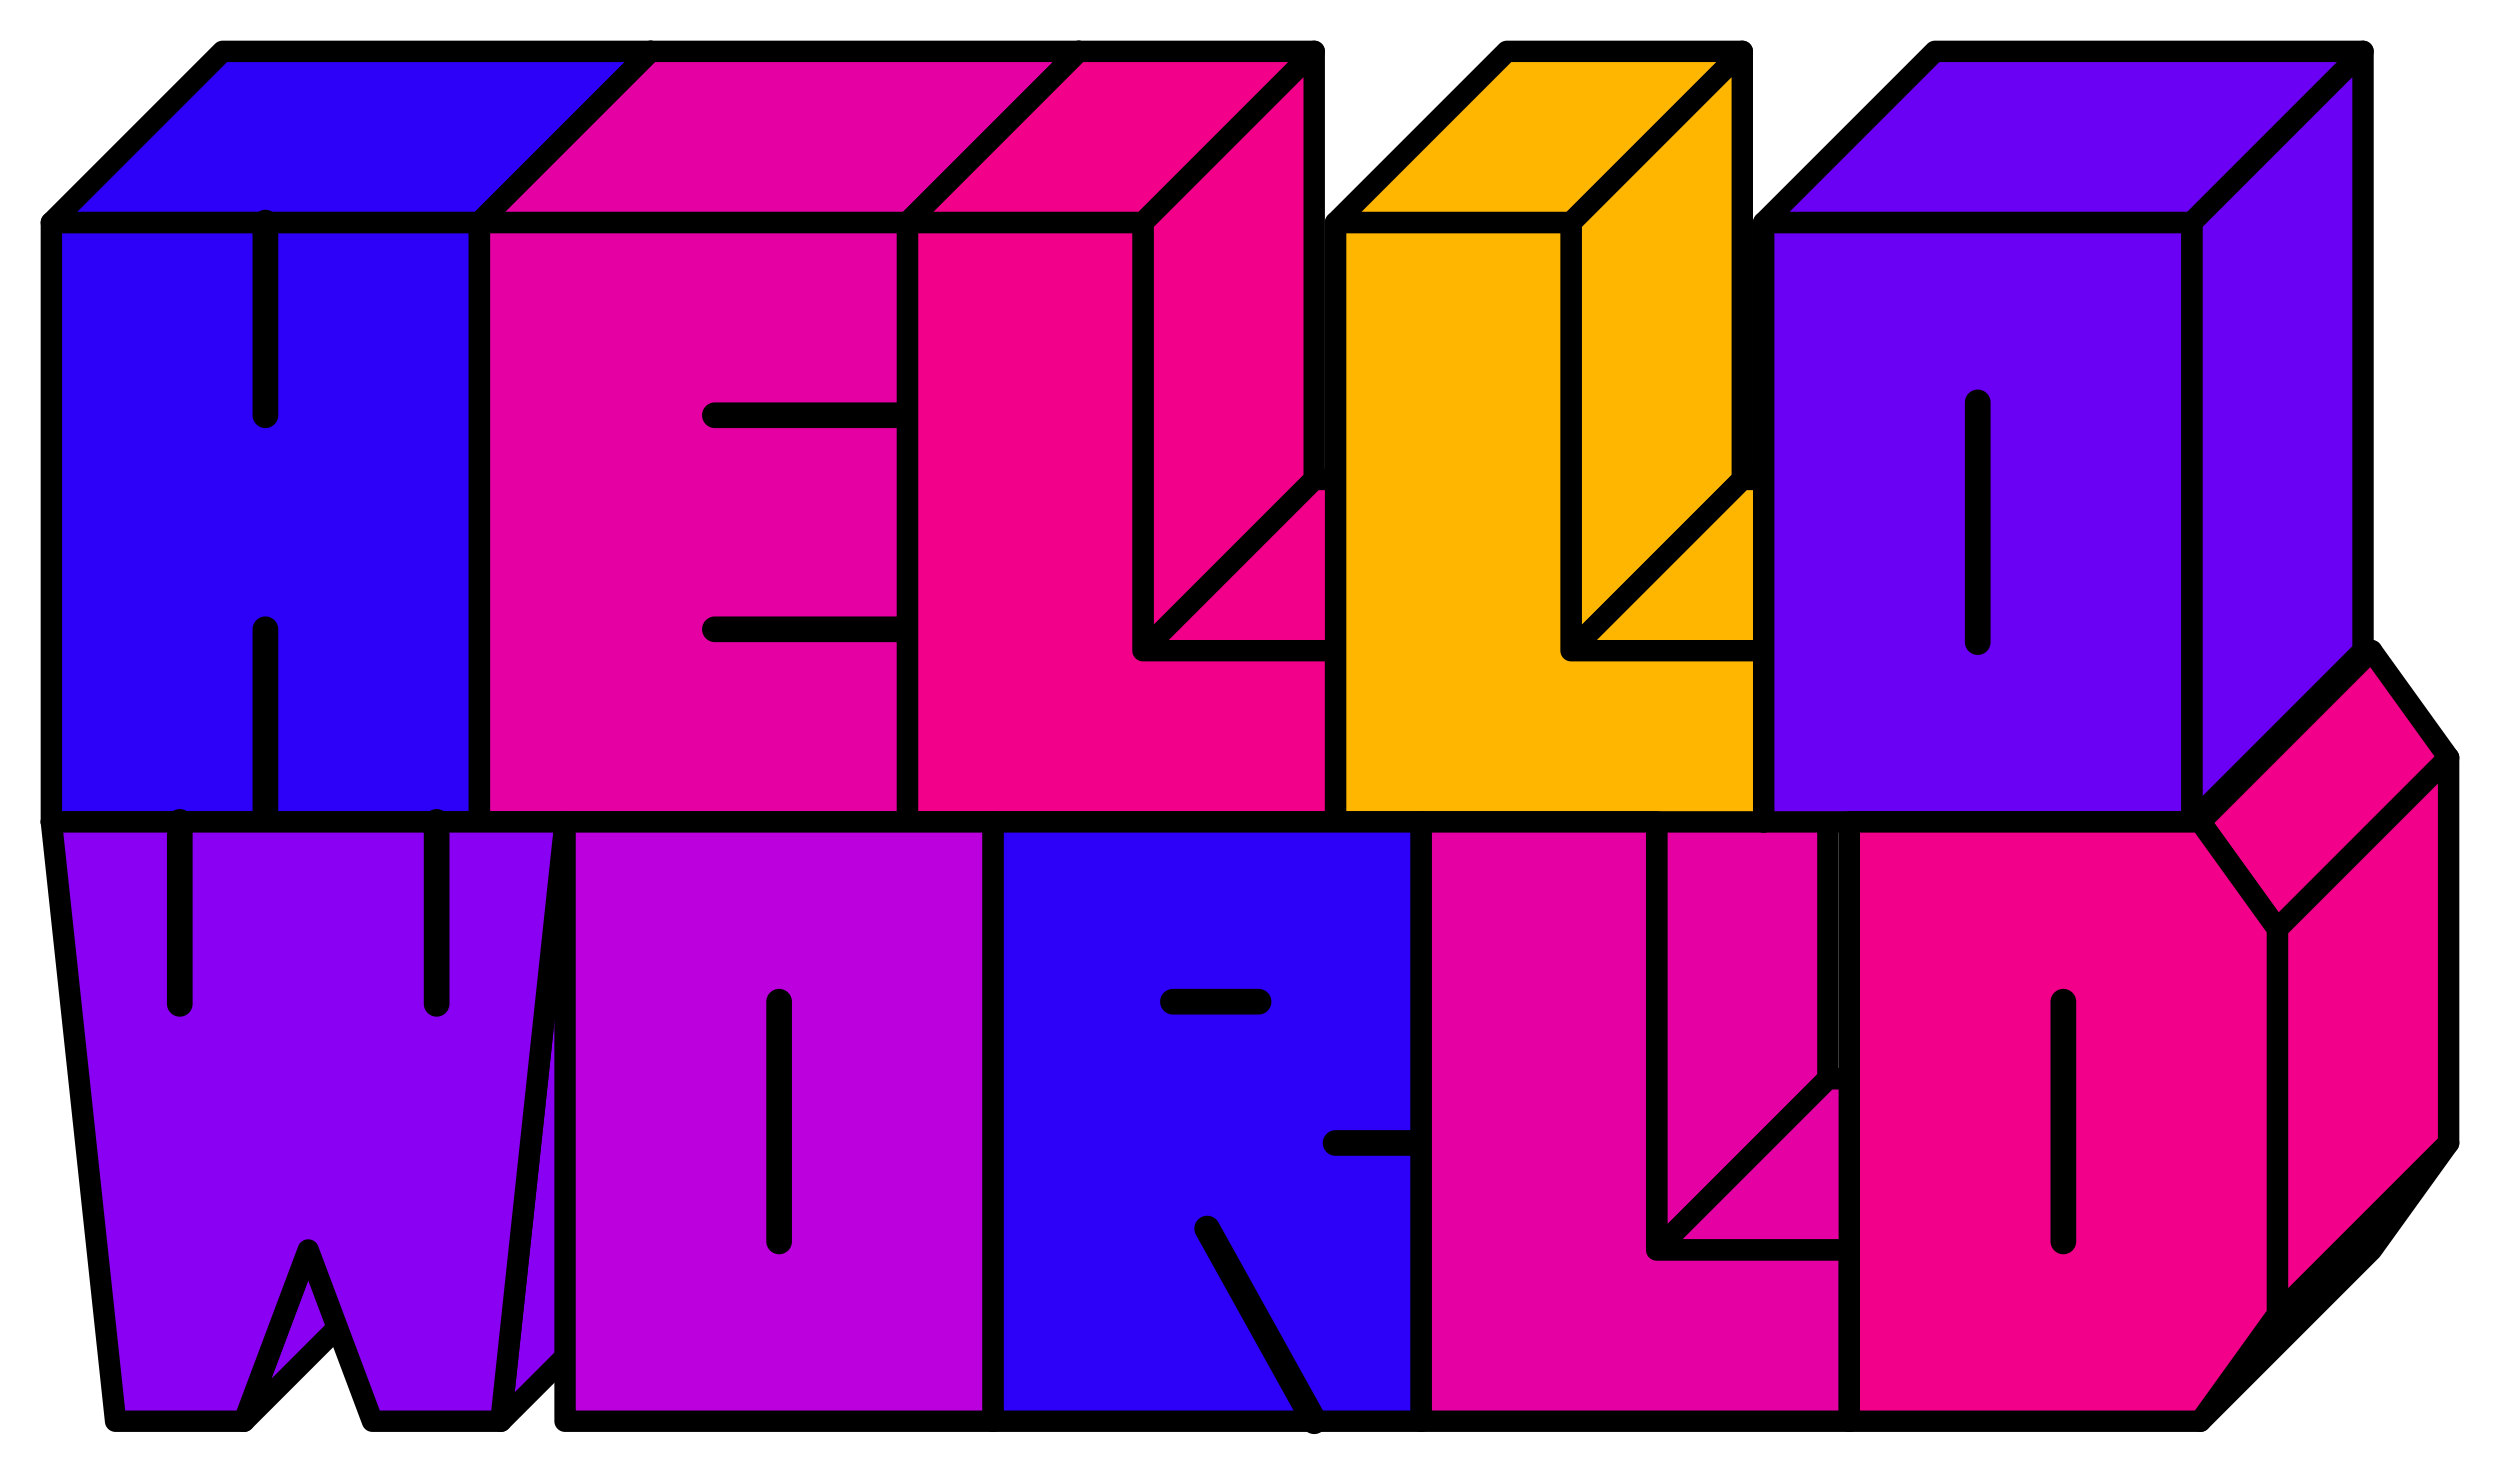
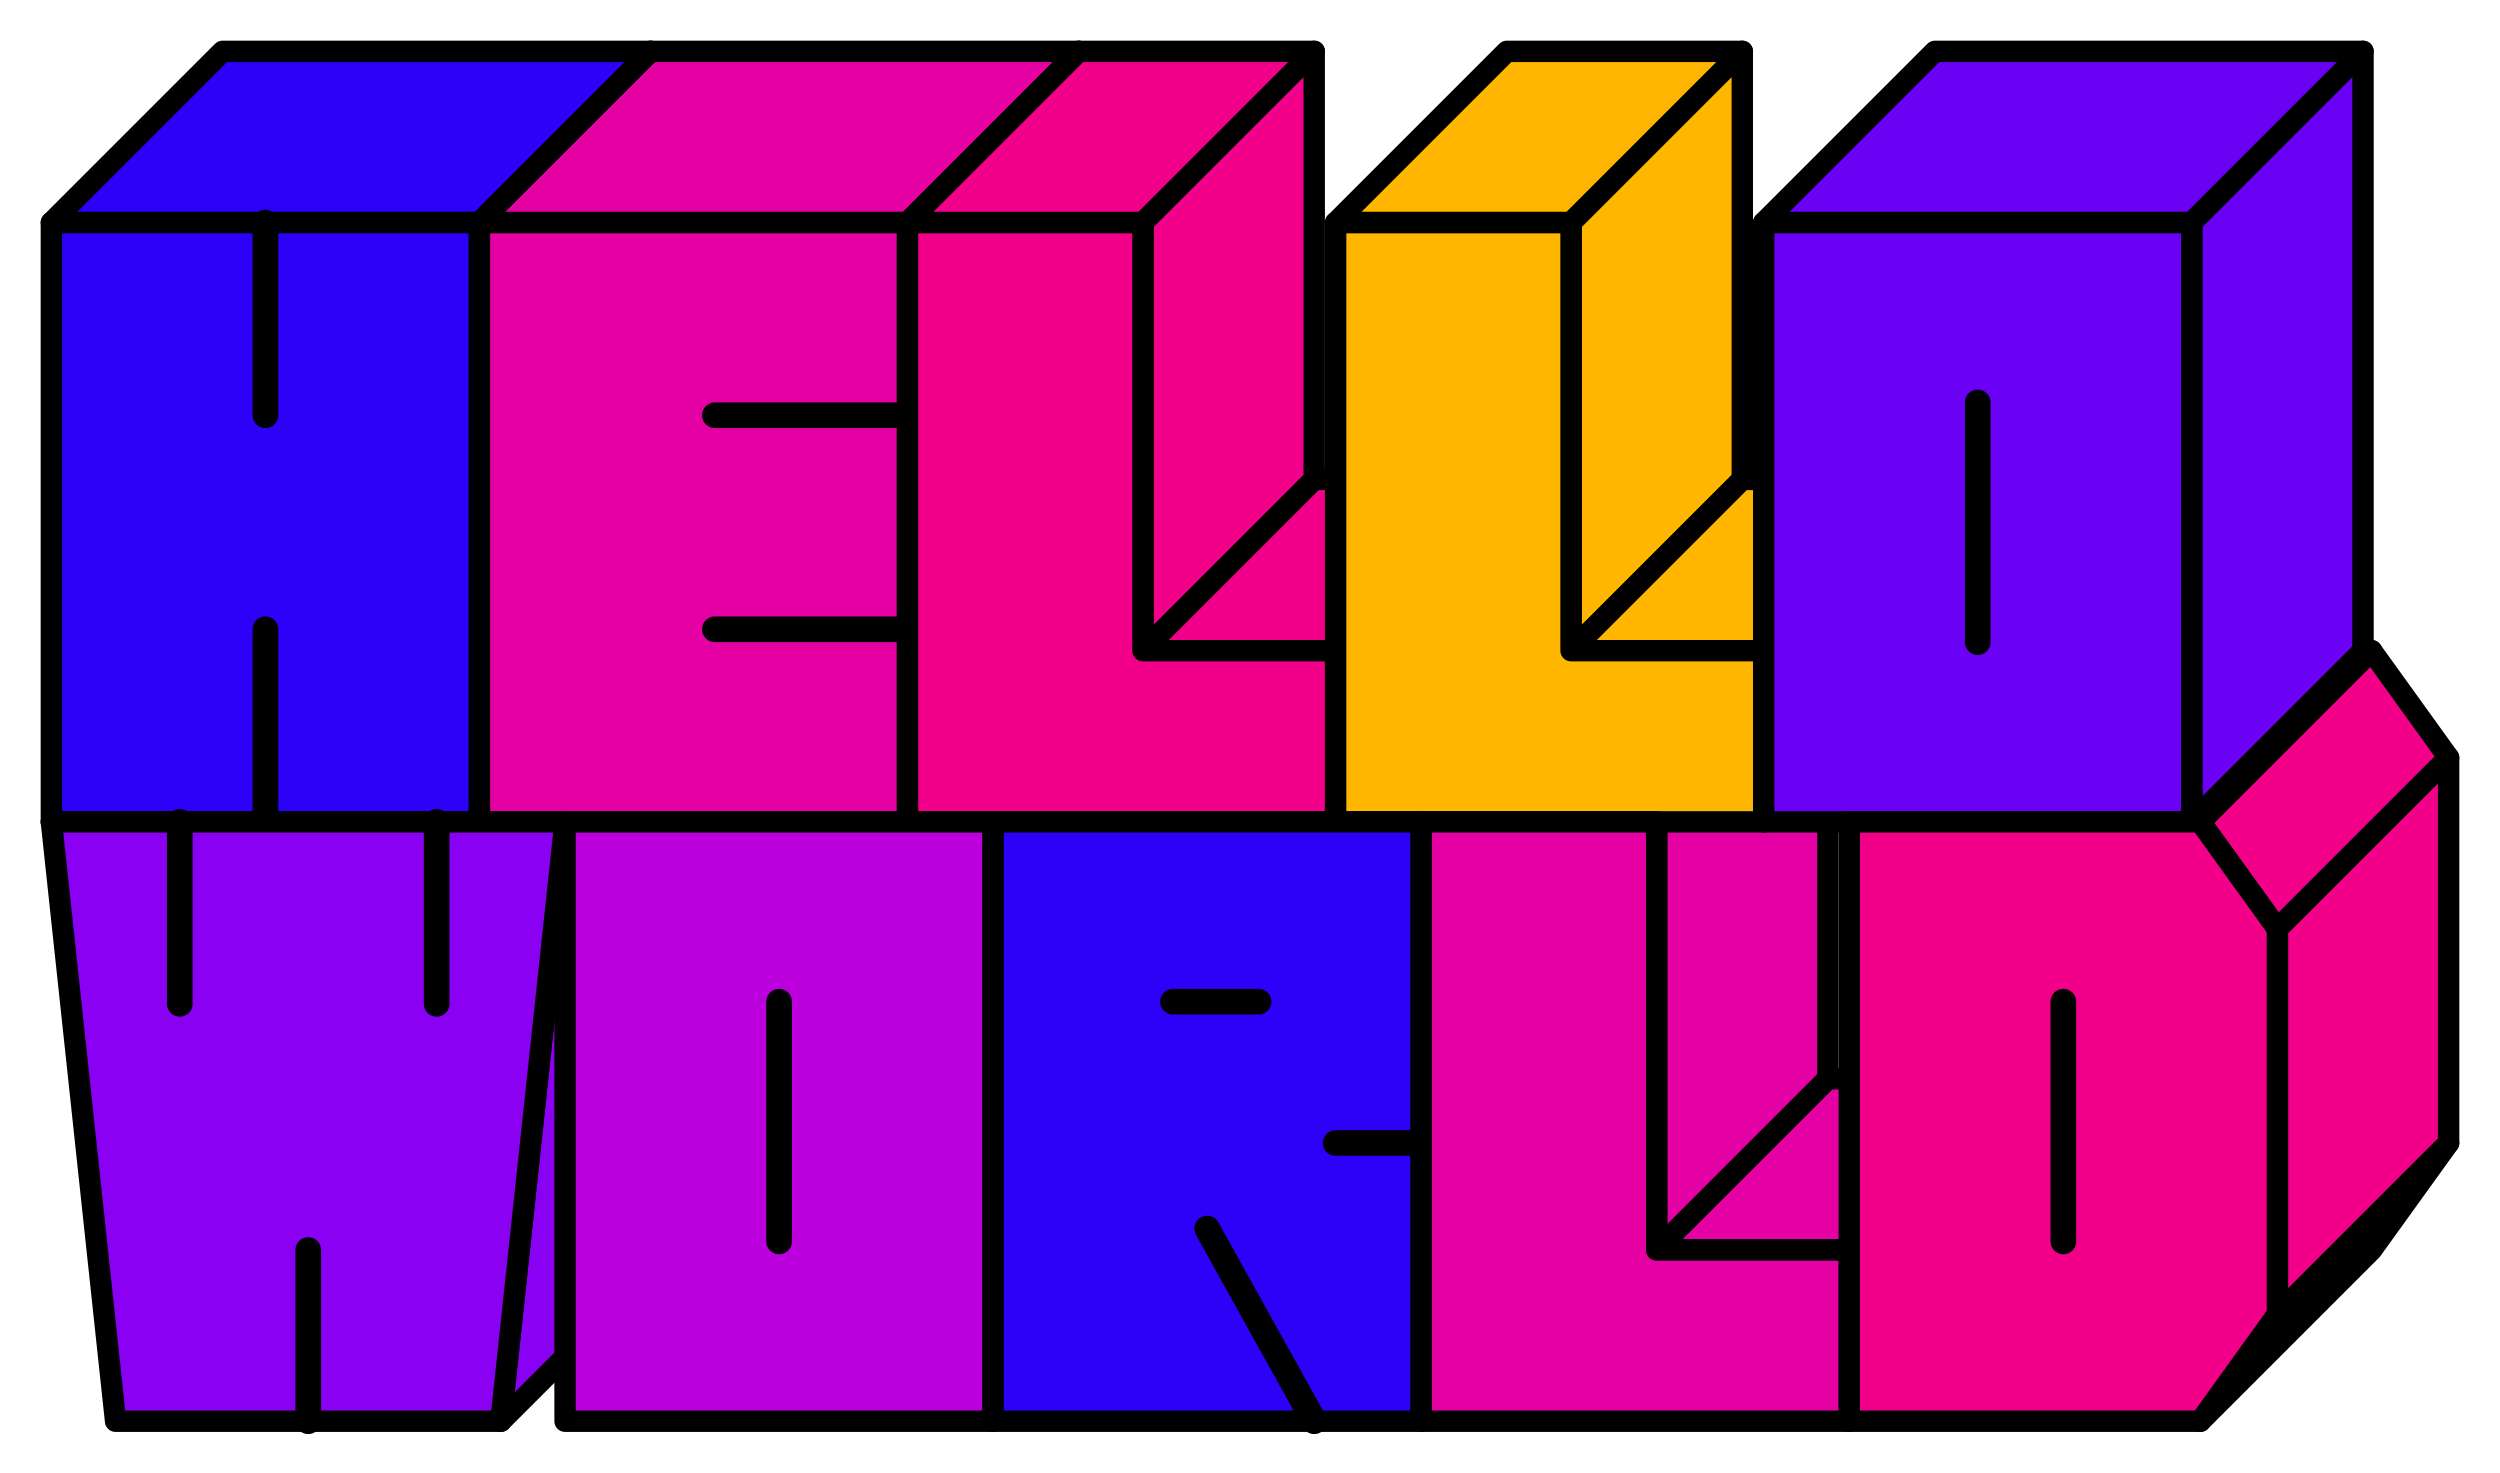
<svg xmlns="http://www.w3.org/2000/svg" width="584" height="344" viewBox="0 0 584 344" role="img" aria-labelledby="title">
  <g stroke="#000000" stroke-width="5" stroke-linejoin="round" stroke-linecap="round">
    <path fill="#8900F2" d="M12 192L52 152L172 152L132 192Z" />
    <path fill="#8900F2" d="M132 192L172 152L157 292L117 332Z" />
-     <path fill="#8900F2" d="M72 292L112 252L97 292L57 332Z" />
    <path fill="#BC00DD" d="M132 192L172 152L272 152L232 192Z" />
    <path fill="#BC00DD" d="M232 192L272 152L272 292L232 332Z" />
    <path fill="#2D00F7" d="M232 192L272 152L372 152L332 192Z" />
    <path fill="#2D00F7" d="M332 192L372 152L372 292L332 332Z" />
    <path fill="#E500A4" d="M332 192L372 152L427 152L387 192Z" />
    <path fill="#E500A4" d="M387 192L427 152L427 252L387 292Z" />
    <path fill="#E500A4" d="M387 292L427 252L472 252L432 292Z" />
    <path fill="#E500A4" d="M432 292L472 252L472 292L432 332Z" />
    <path fill="#F20089" d="M432 192L472 152L554 152L514 192Z" />
    <path fill="#F20089" d="M514 192L554 152L572 177L532 217Z" />
    <path fill="#F20089" d="M532 217L572 177L572 267L532 307Z" />
    <path fill="#F20089" d="M532 307L572 267L554 292L514 332Z" />
    <path fill="#2D00F7" d="M12 52L52 12L152 12L112 52Z" />
    <path fill="#2D00F7" d="M112 52L152 12L152 152L112 192Z" />
    <path fill="#E500A4" d="M112 52L152 12L252 12L212 52Z" />
    <path fill="#E500A4" d="M212 52L252 12L252 152L212 192Z" />
    <path fill="#F20089" d="M212 52L252 12L307 12L267 52Z" />
    <path fill="#F20089" d="M267 52L307 12L307 112L267 152Z" />
    <path fill="#F20089" d="M267 152L307 112L352 112L312 152Z" />
    <path fill="#F20089" d="M312 152L352 112L352 152L312 192Z" />
    <path fill="#FFB600" d="M312 52L352 12L407 12L367 52Z" />
    <path fill="#FFB600" d="M367 52L407 12L407 112L367 152Z" />
    <path fill="#FFB600" d="M367 152L407 112L452 112L412 152Z" />
    <path fill="#FFB600" d="M412 152L452 112L452 152L412 192Z" />
    <path fill="#6A00F4" d="M412 52L452 12L552 12L512 52Z" />
    <path fill="#6A00F4" d="M512 52L552 12L552 152L512 192Z" />
    <g transform="translate(12 52)" data-letter="H">
      <path fill="#2D00F7" d="M0 0L100 0L100 140L0 140Z" />
      <path fill="none" stroke-width="6" d="M50 0V45 M50 95V140" />
    </g>
    <g transform="translate(112 52)" data-letter="E">
      <path fill="#E500A4" d="M0 0L100 0L100 140L0 140Z" />
      <path fill="none" stroke-width="6" d="M55 45H100 M55 95H100" />
    </g>
    <g transform="translate(212 52)" data-letter="L">
      <path fill="#F20089" d="M0 0L55 0L55 100L100 100L100 140L0 140Z" />
    </g>
    <g transform="translate(312 52)" data-letter="L">
      <path fill="#FFB600" d="M0 0L55 0L55 100L100 100L100 140L0 140Z" />
    </g>
    <g transform="translate(412 52)" data-letter="O">
      <path fill="#6A00F4" d="M0 0L100 0L100 140L0 140Z" />
      <path fill="none" stroke-width="6" d="M50 42V98" />
    </g>
    <g transform="translate(12 192)" data-letter="W">
-       <path fill="#8900F2" d="M0 0L120 0L105 140L75 140L60 100L45 140L15 140Z" />
-       <path fill="none" stroke-width="6" d="M30 0V42.5 M90 0V42.5" />
+       <path fill="#8900F2" d="M0 0L120 0L105 140L15 140Z" />
+       <path fill="none" stroke-width="6" d="M30 0V42.5 M60 140V100 M90 0V42.5" />
    </g>
    <g transform="translate(132 192)" data-letter="O">
      <path fill="#BC00DD" d="M0 0L100 0L100 140L0 140Z" />
      <path fill="none" stroke-width="6" d="M50 42V98" />
    </g>
    <g transform="translate(232 192)" data-letter="R">
      <path fill="#2D00F7" d="M0 0L100 0L100 140L0 140Z" />
      <path fill="none" stroke-width="6" d="M42 42H62 M50 95L75 140 M80 75H100" />
    </g>
    <g transform="translate(332 192)" data-letter="L">
      <path fill="#E500A4" d="M0 0L55 0L55 100L100 100L100 140L0 140Z" />
    </g>
    <g transform="translate(432 192)" data-letter="D">
      <path fill="#F20089" d="M0 0L82 0L100 25L100 115L82 140L0 140Z" />
      <path fill="none" stroke-width="6" d="M50 42V98" />
    </g>
  </g>
</svg>
